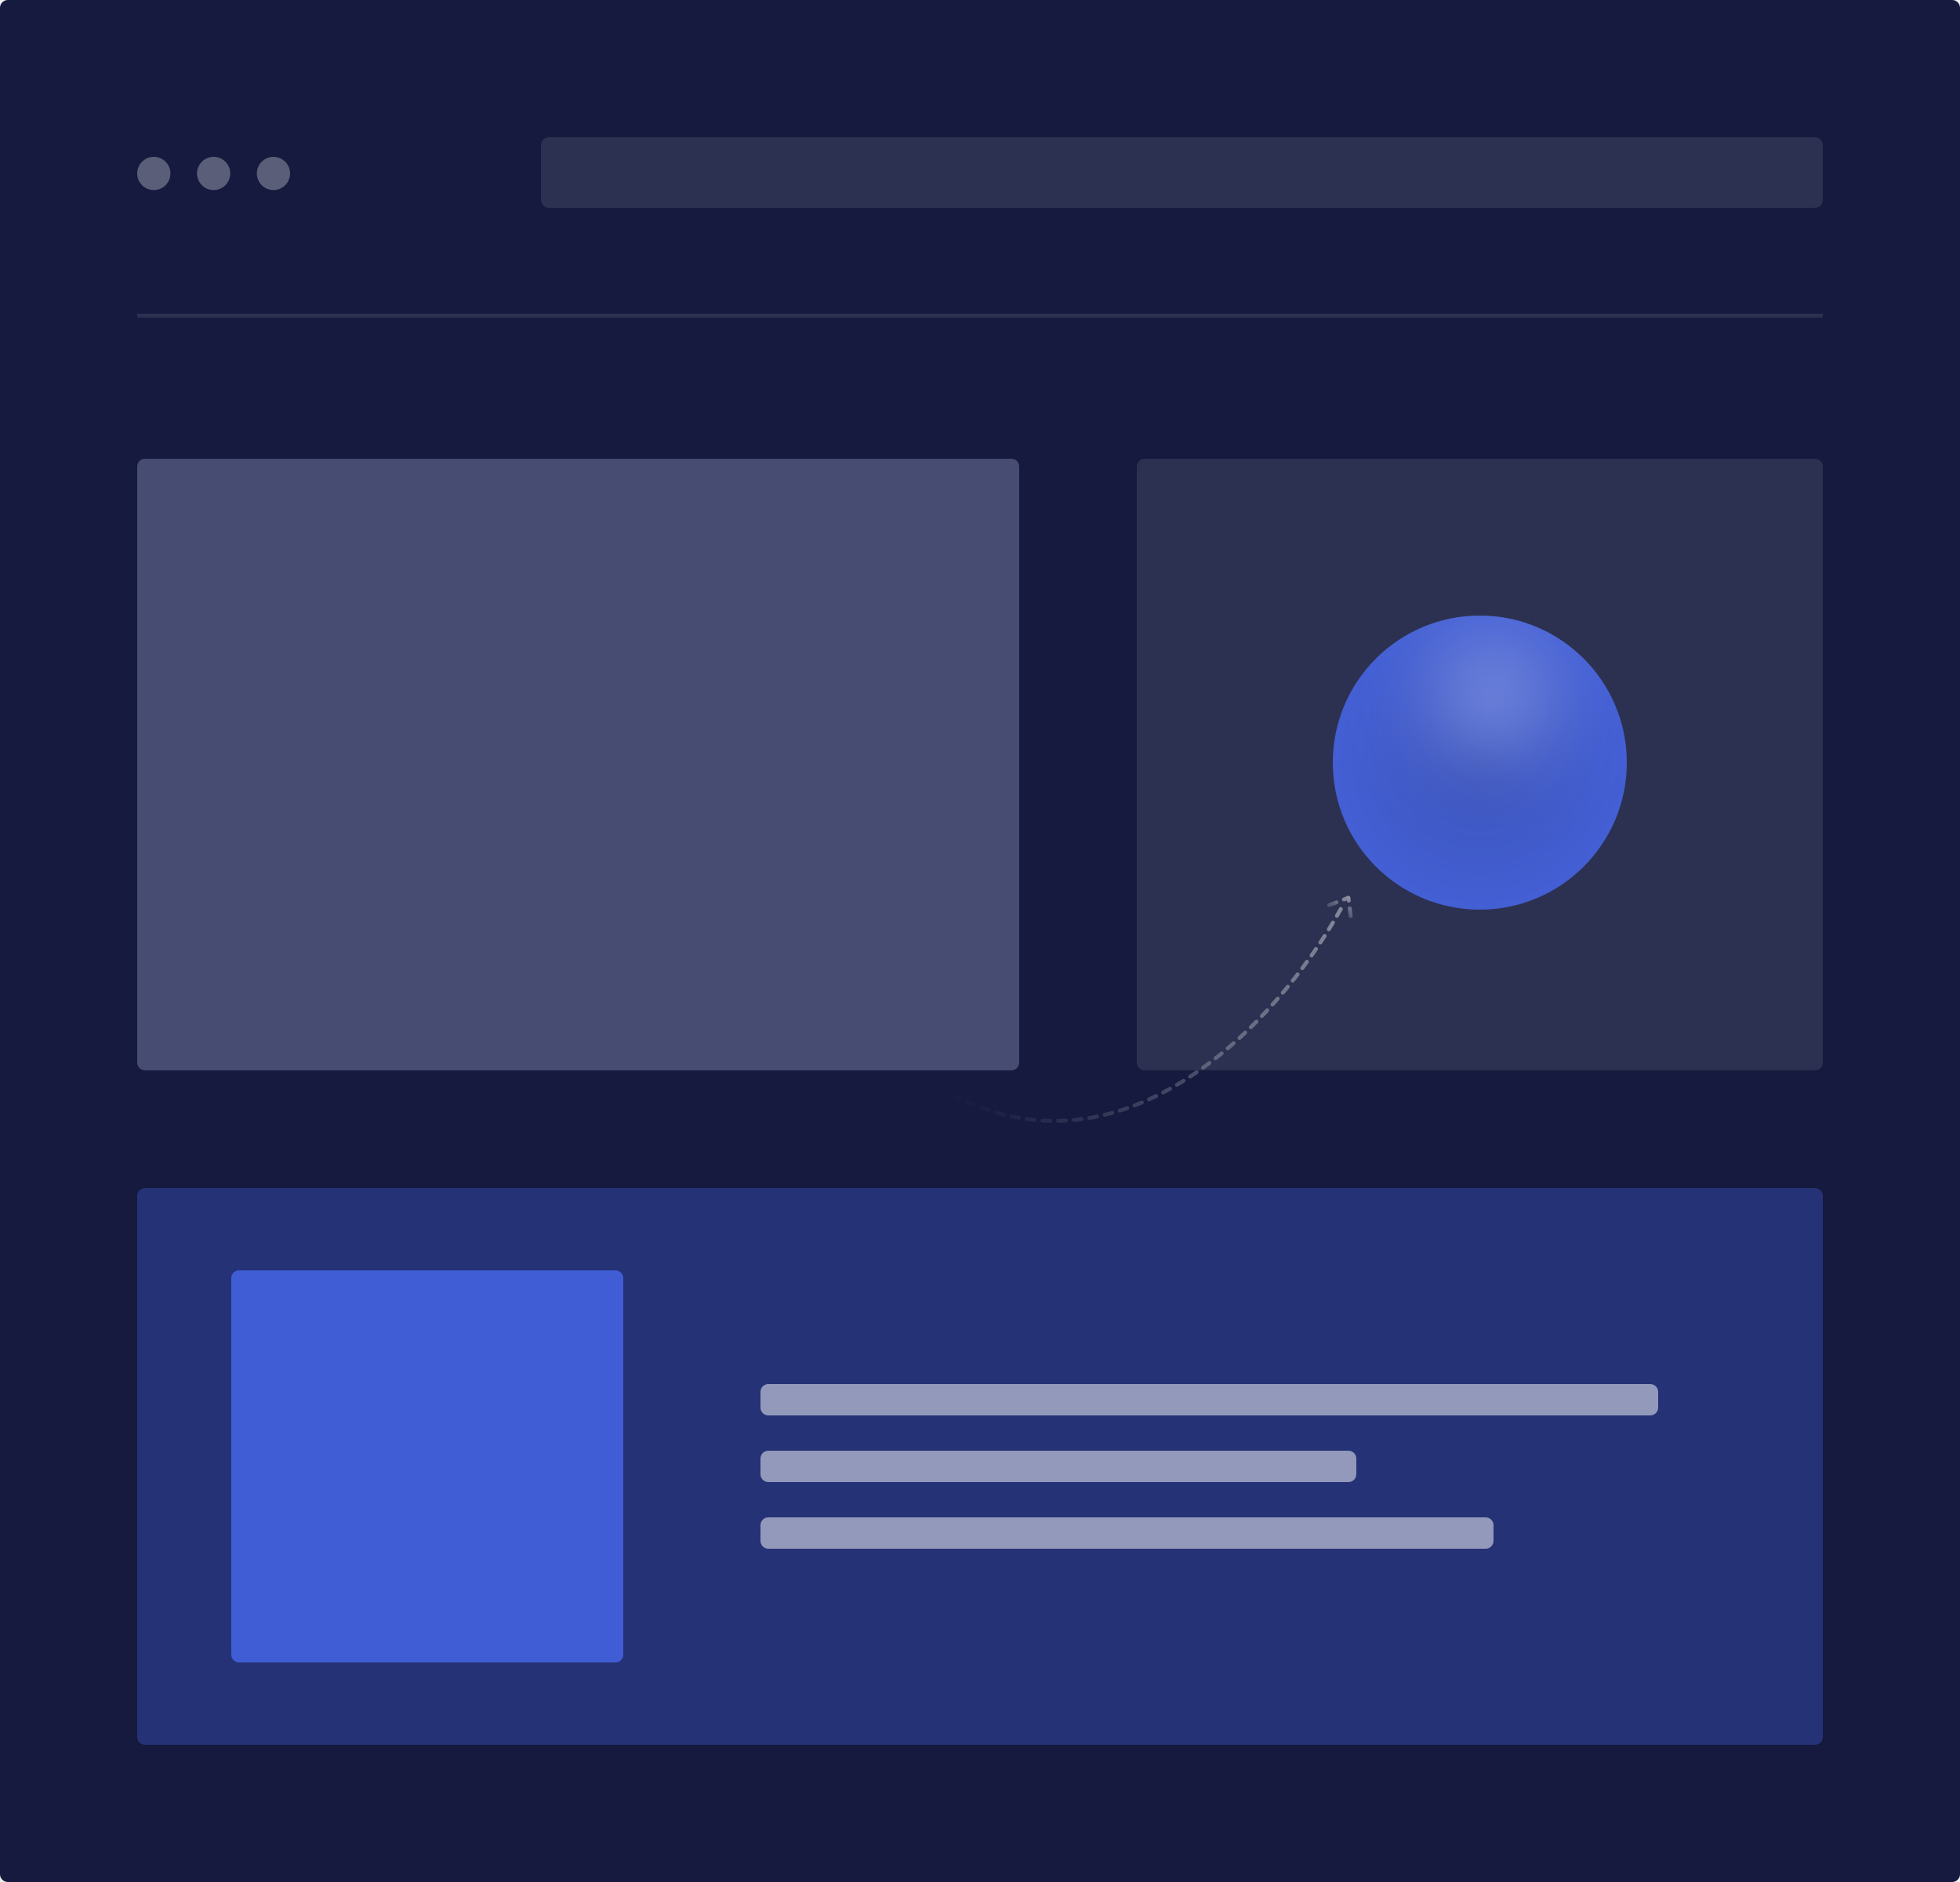
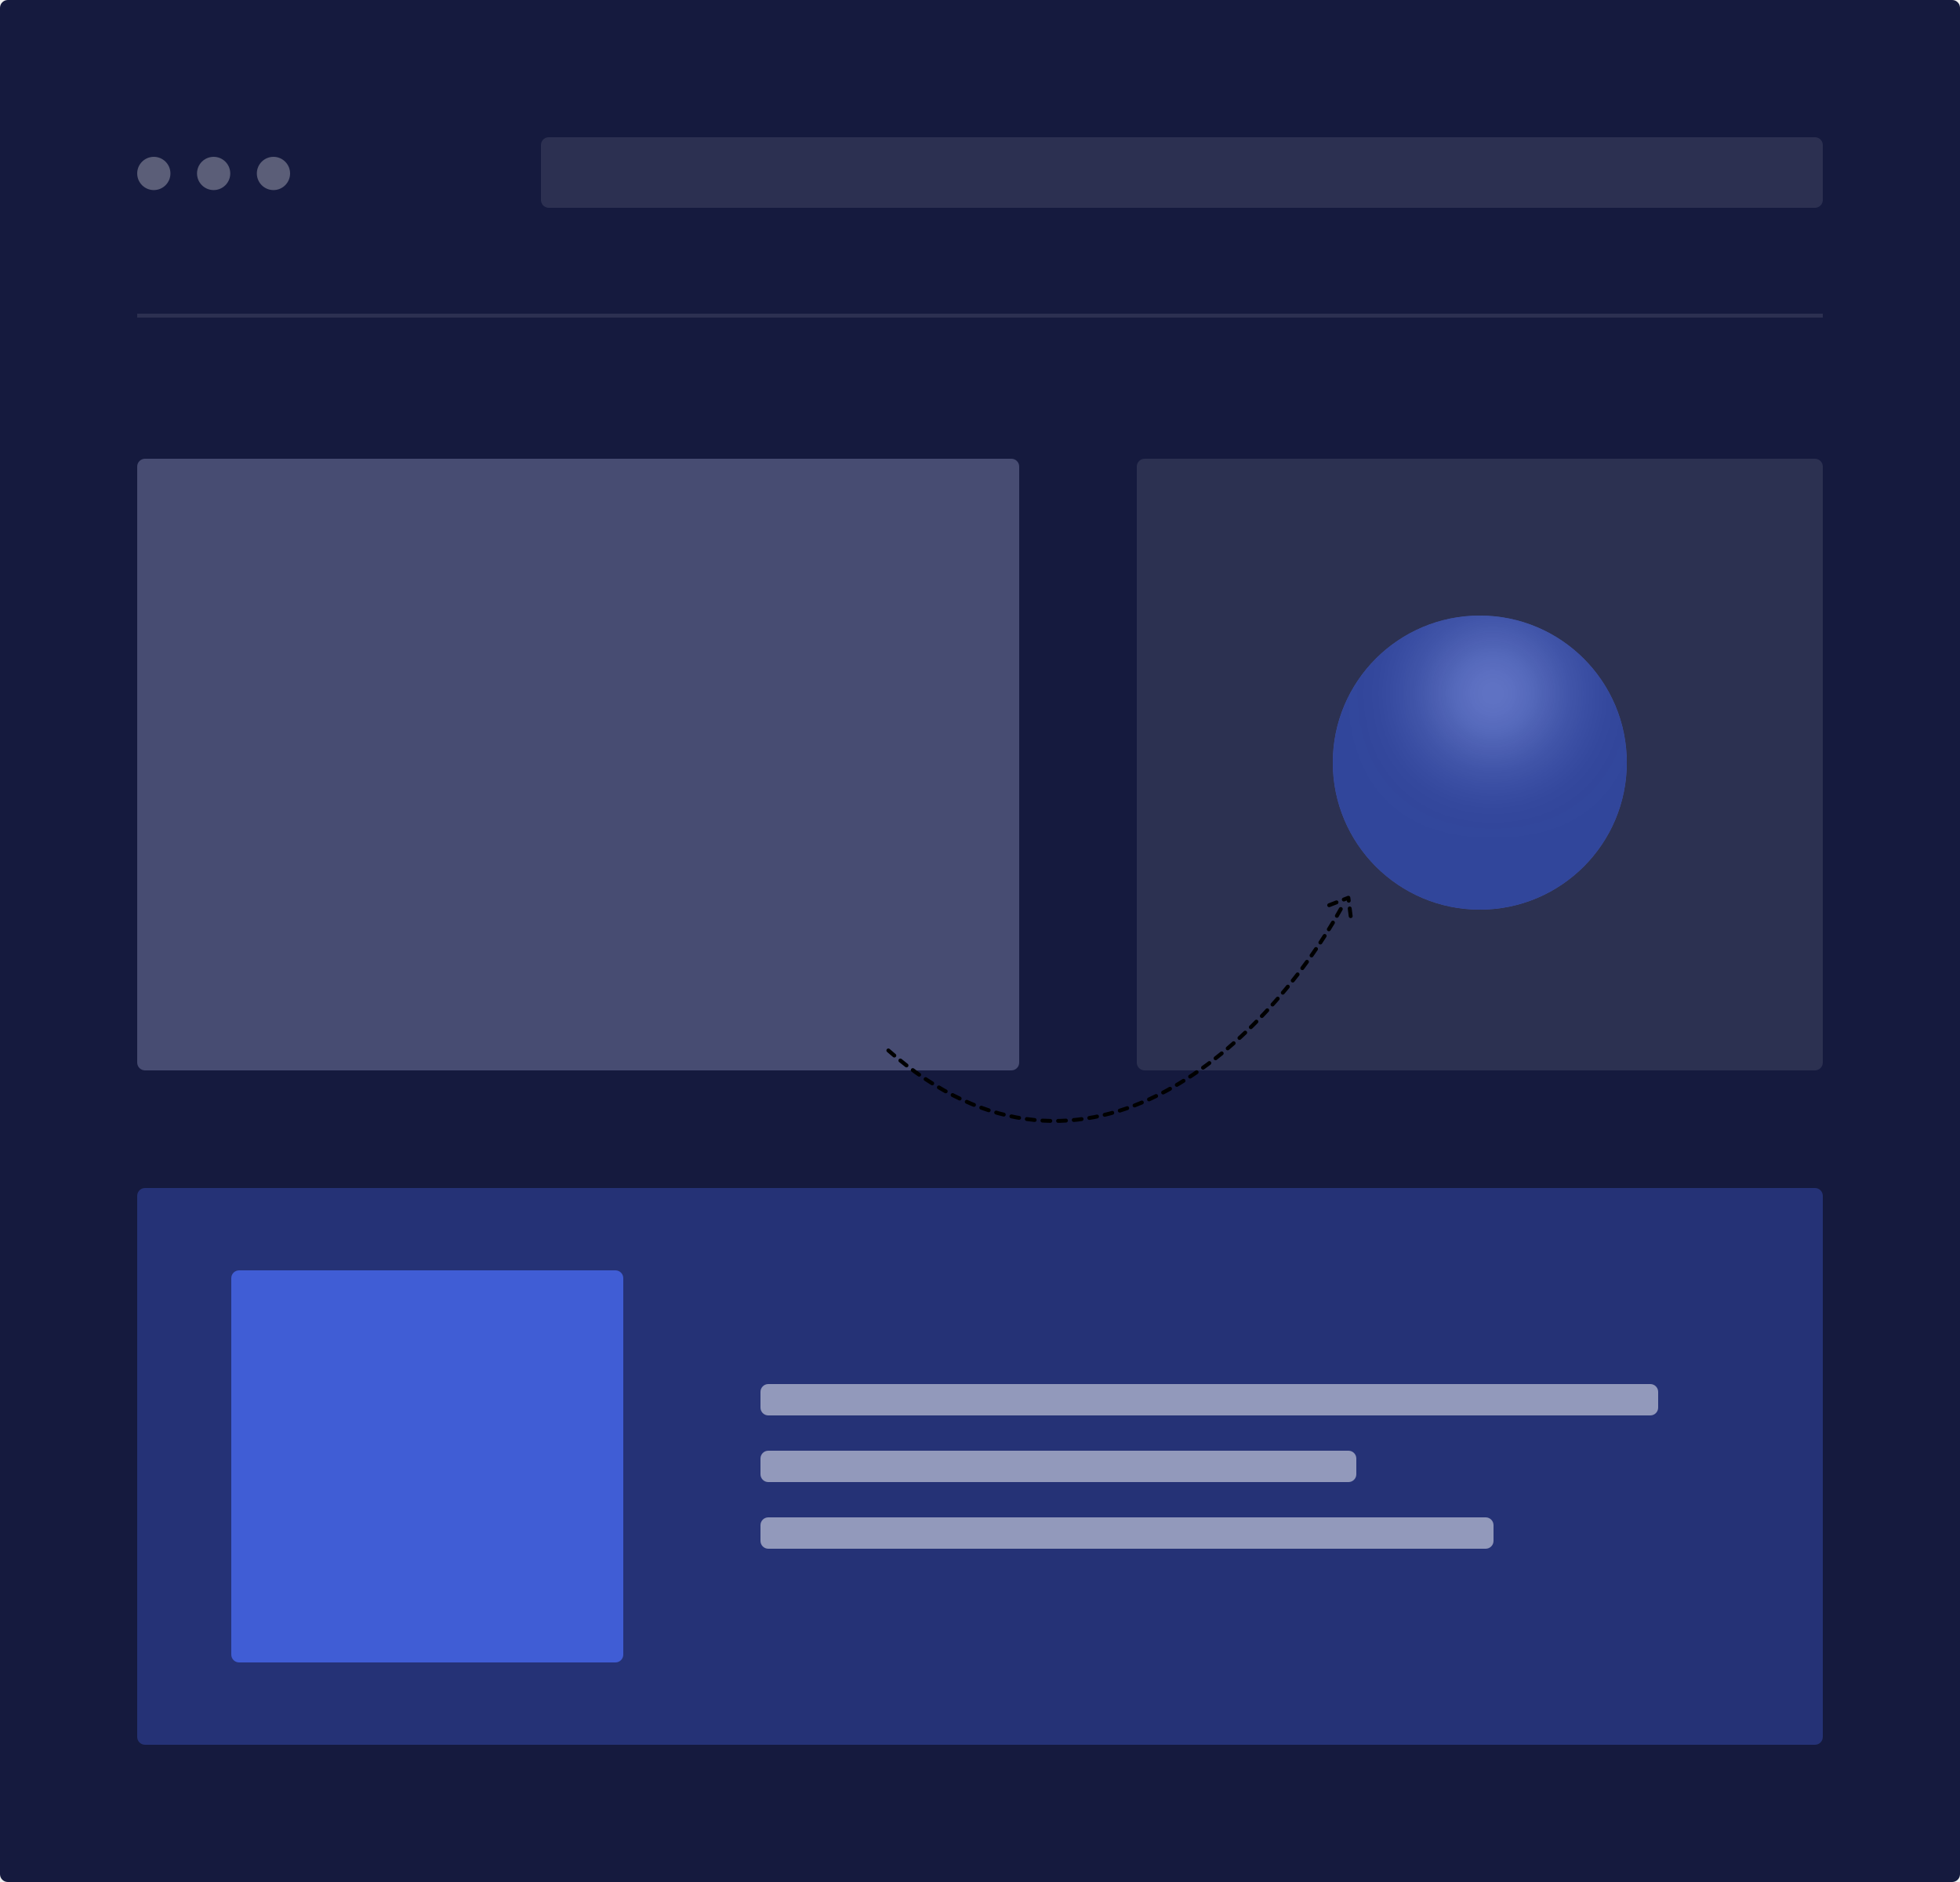
<svg xmlns="http://www.w3.org/2000/svg" xmlns:xlink="http://www.w3.org/1999/xlink" fill="none" height="480" viewBox="0 0 500 480" width="500">
  <filter id="a" color-interpolation-filters="sRGB" filterUnits="userSpaceOnUse" height="72.882" width="72.882" x="344.368" y="140.412">
    <feFlood flood-opacity="0" result="BackgroundImageFix" />
    <feBlend in="SourceGraphic" in2="BackgroundImageFix" mode="normal" result="shape" />
    <feGaussianBlur result="effect1_foregroundBlur_62:128" stdDeviation="10.5" />
  </filter>
  <radialGradient id="b" cx="0" cy="0" gradientTransform="matrix(0 40.2574 -40.2574 0 377.5 194.5)" gradientUnits="userSpaceOnUse" r="1">
-     <stop offset="0" stop-opacity=".47" />
-     <stop offset="1" stop-opacity="0" />
+     <stop offset="0" stopOpacity=".47" />
+     <stop offset="1" stopOpacity="0" />
  </radialGradient>
  <linearGradient id="c">
-     <stop offset="0" stop-color="#fff" stop-opacity=".48" />
-     <stop offset="1" stop-color="#fff" stop-opacity="0" />
+     <stop offset="0" stopColor="#fff" stopOpacity=".48" />
+     <stop offset="1" stopColor="#fff" stopOpacity="0" />
  </linearGradient>
  <linearGradient id="d" gradientUnits="userSpaceOnUse" x1="358.554" x2="242.956" xlink:href="#c" y1="226.723" y2="282.349" />
  <linearGradient id="e" gradientUnits="userSpaceOnUse" x1="343.992" x2="340.23" xlink:href="#c" y1="228.548" y2="234.571" />
  <mask id="f" height="75" maskUnits="userSpaceOnUse" width="75" x="340" y="157">
    <circle cx="377.5" cy="194.5" fill="#4a6cf7" opacity=".8" r="37.5" />
  </mask>
  <rect fill="#151a3e" height="480" rx="2" width="500" />
  <rect fill="#474c72" height="156" rx="2" width="225" x="35" y="117" />
  <path d="m35 80.5h430" opacity=".1" stroke="#fff" />
  <rect fill="#2c3151" height="156" rx="2" width="175" x="290" y="117" />
  <rect fill="#4a6cf7" height="142" opacity=".3" rx="2" width="430" x="35" y="303" />
  <rect fill="#fff" height="8" opacity=".5" rx="2" width="229" x="194" y="353" />
  <rect fill="#fff" height="8" opacity=".5" rx="2" width="152" x="194" y="370" />
  <rect fill="#fff" height="8" opacity=".5" rx="2" width="187" x="194" y="387" />
  <rect fill="#4a6cf7" fill-opacity=".73" height="100" rx="2" width="100" x="59" y="324" />
  <g fill="#fff">
    <rect height="18" opacity=".1" rx="2" width="327" x="138" y="35" />
    <circle cx="39.239" cy="44.239" opacity=".3" r="4.239" />
    <circle cx="54.5" cy="44.239" opacity=".3" r="4.239" />
    <circle cx="69.761" cy="44.239" opacity=".3" r="4.239" />
  </g>
  <circle cx="377.5" cy="194.5" fill="#4a6cf7" opacity=".8" r="37.5" />
  <g mask="url(#f)">
    <circle cx="377.5" cy="194.5" fill="url(#b)" opacity=".8" r="37.5" />
    <g filter="url(#a)" opacity=".8">
      <circle cx="380.809" cy="176.853" fill="#fff" r="15.441" />
    </g>
  </g>
  <path d="m342.034 231.847c-17.07 30.902-64.095 81.339-115.64 35.871" stroke="url(#d)" stroke-dasharray="2 2" stroke-linecap="round" stroke-linejoin="round" />
  <path d="m339.077 230.867 4.896-1.896.589 4.685" stroke="url(#e)" stroke-dasharray="2 2" stroke-linecap="round" stroke-linejoin="round" />
</svg>
